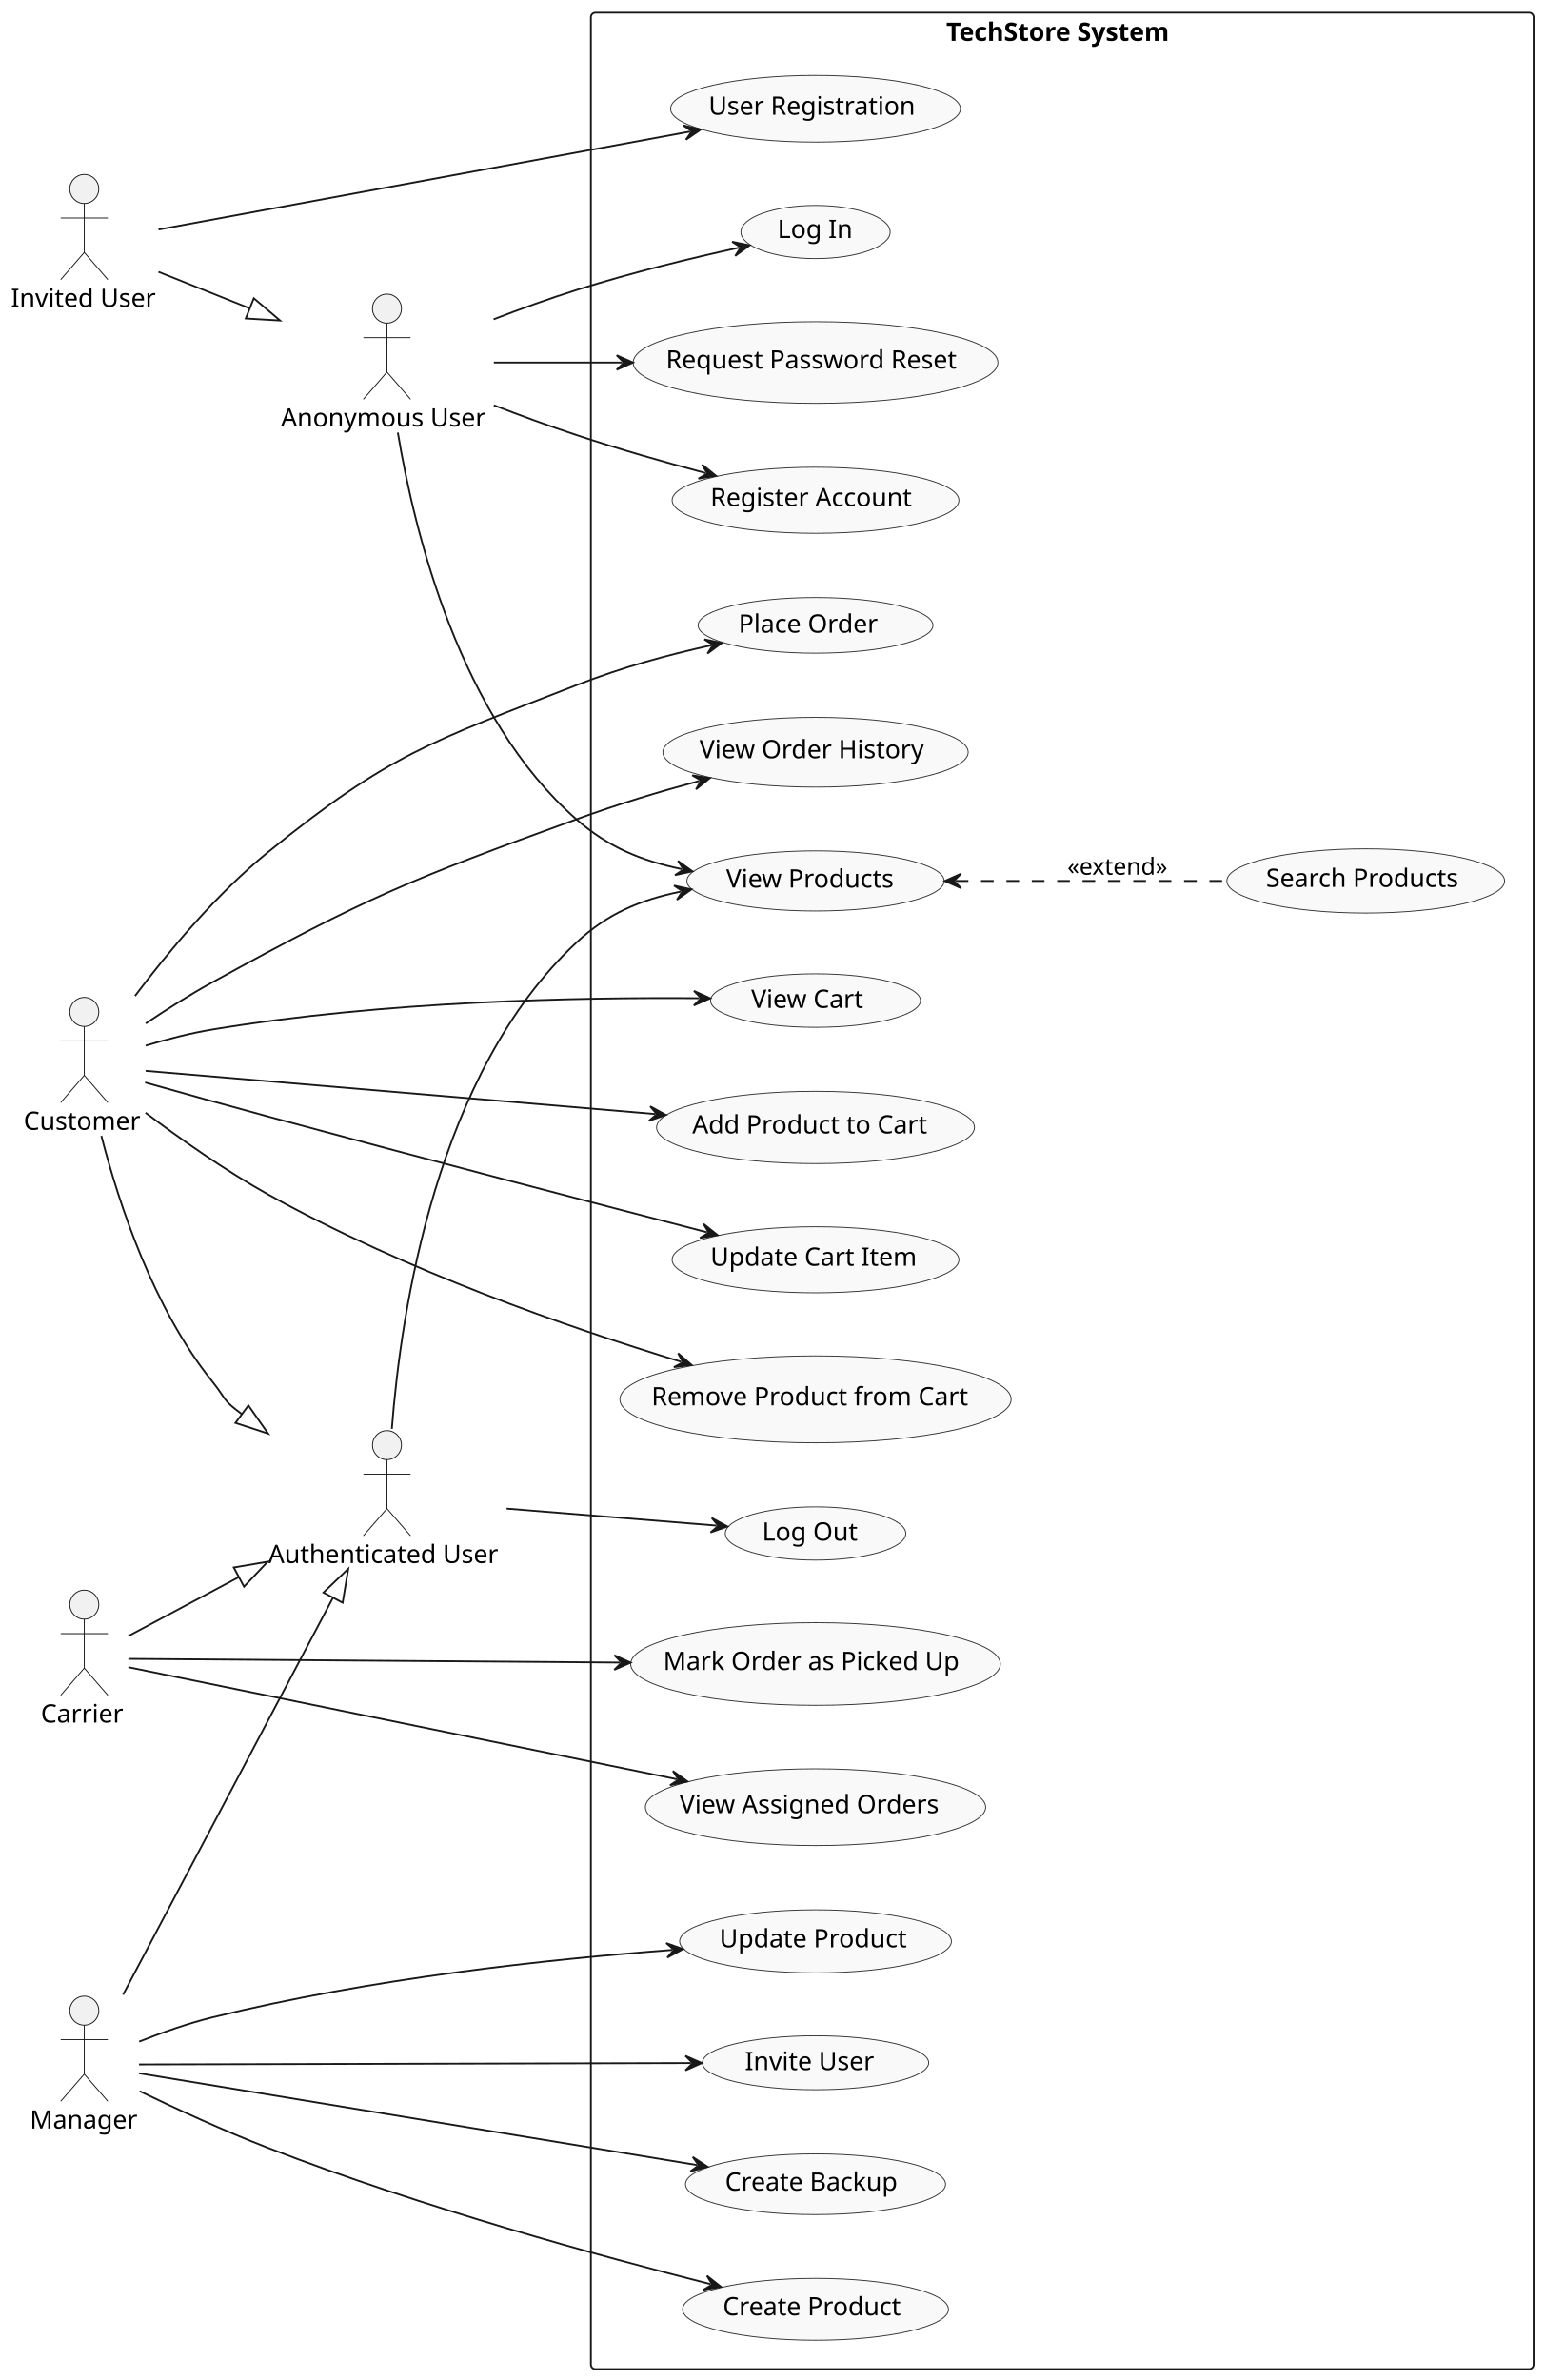
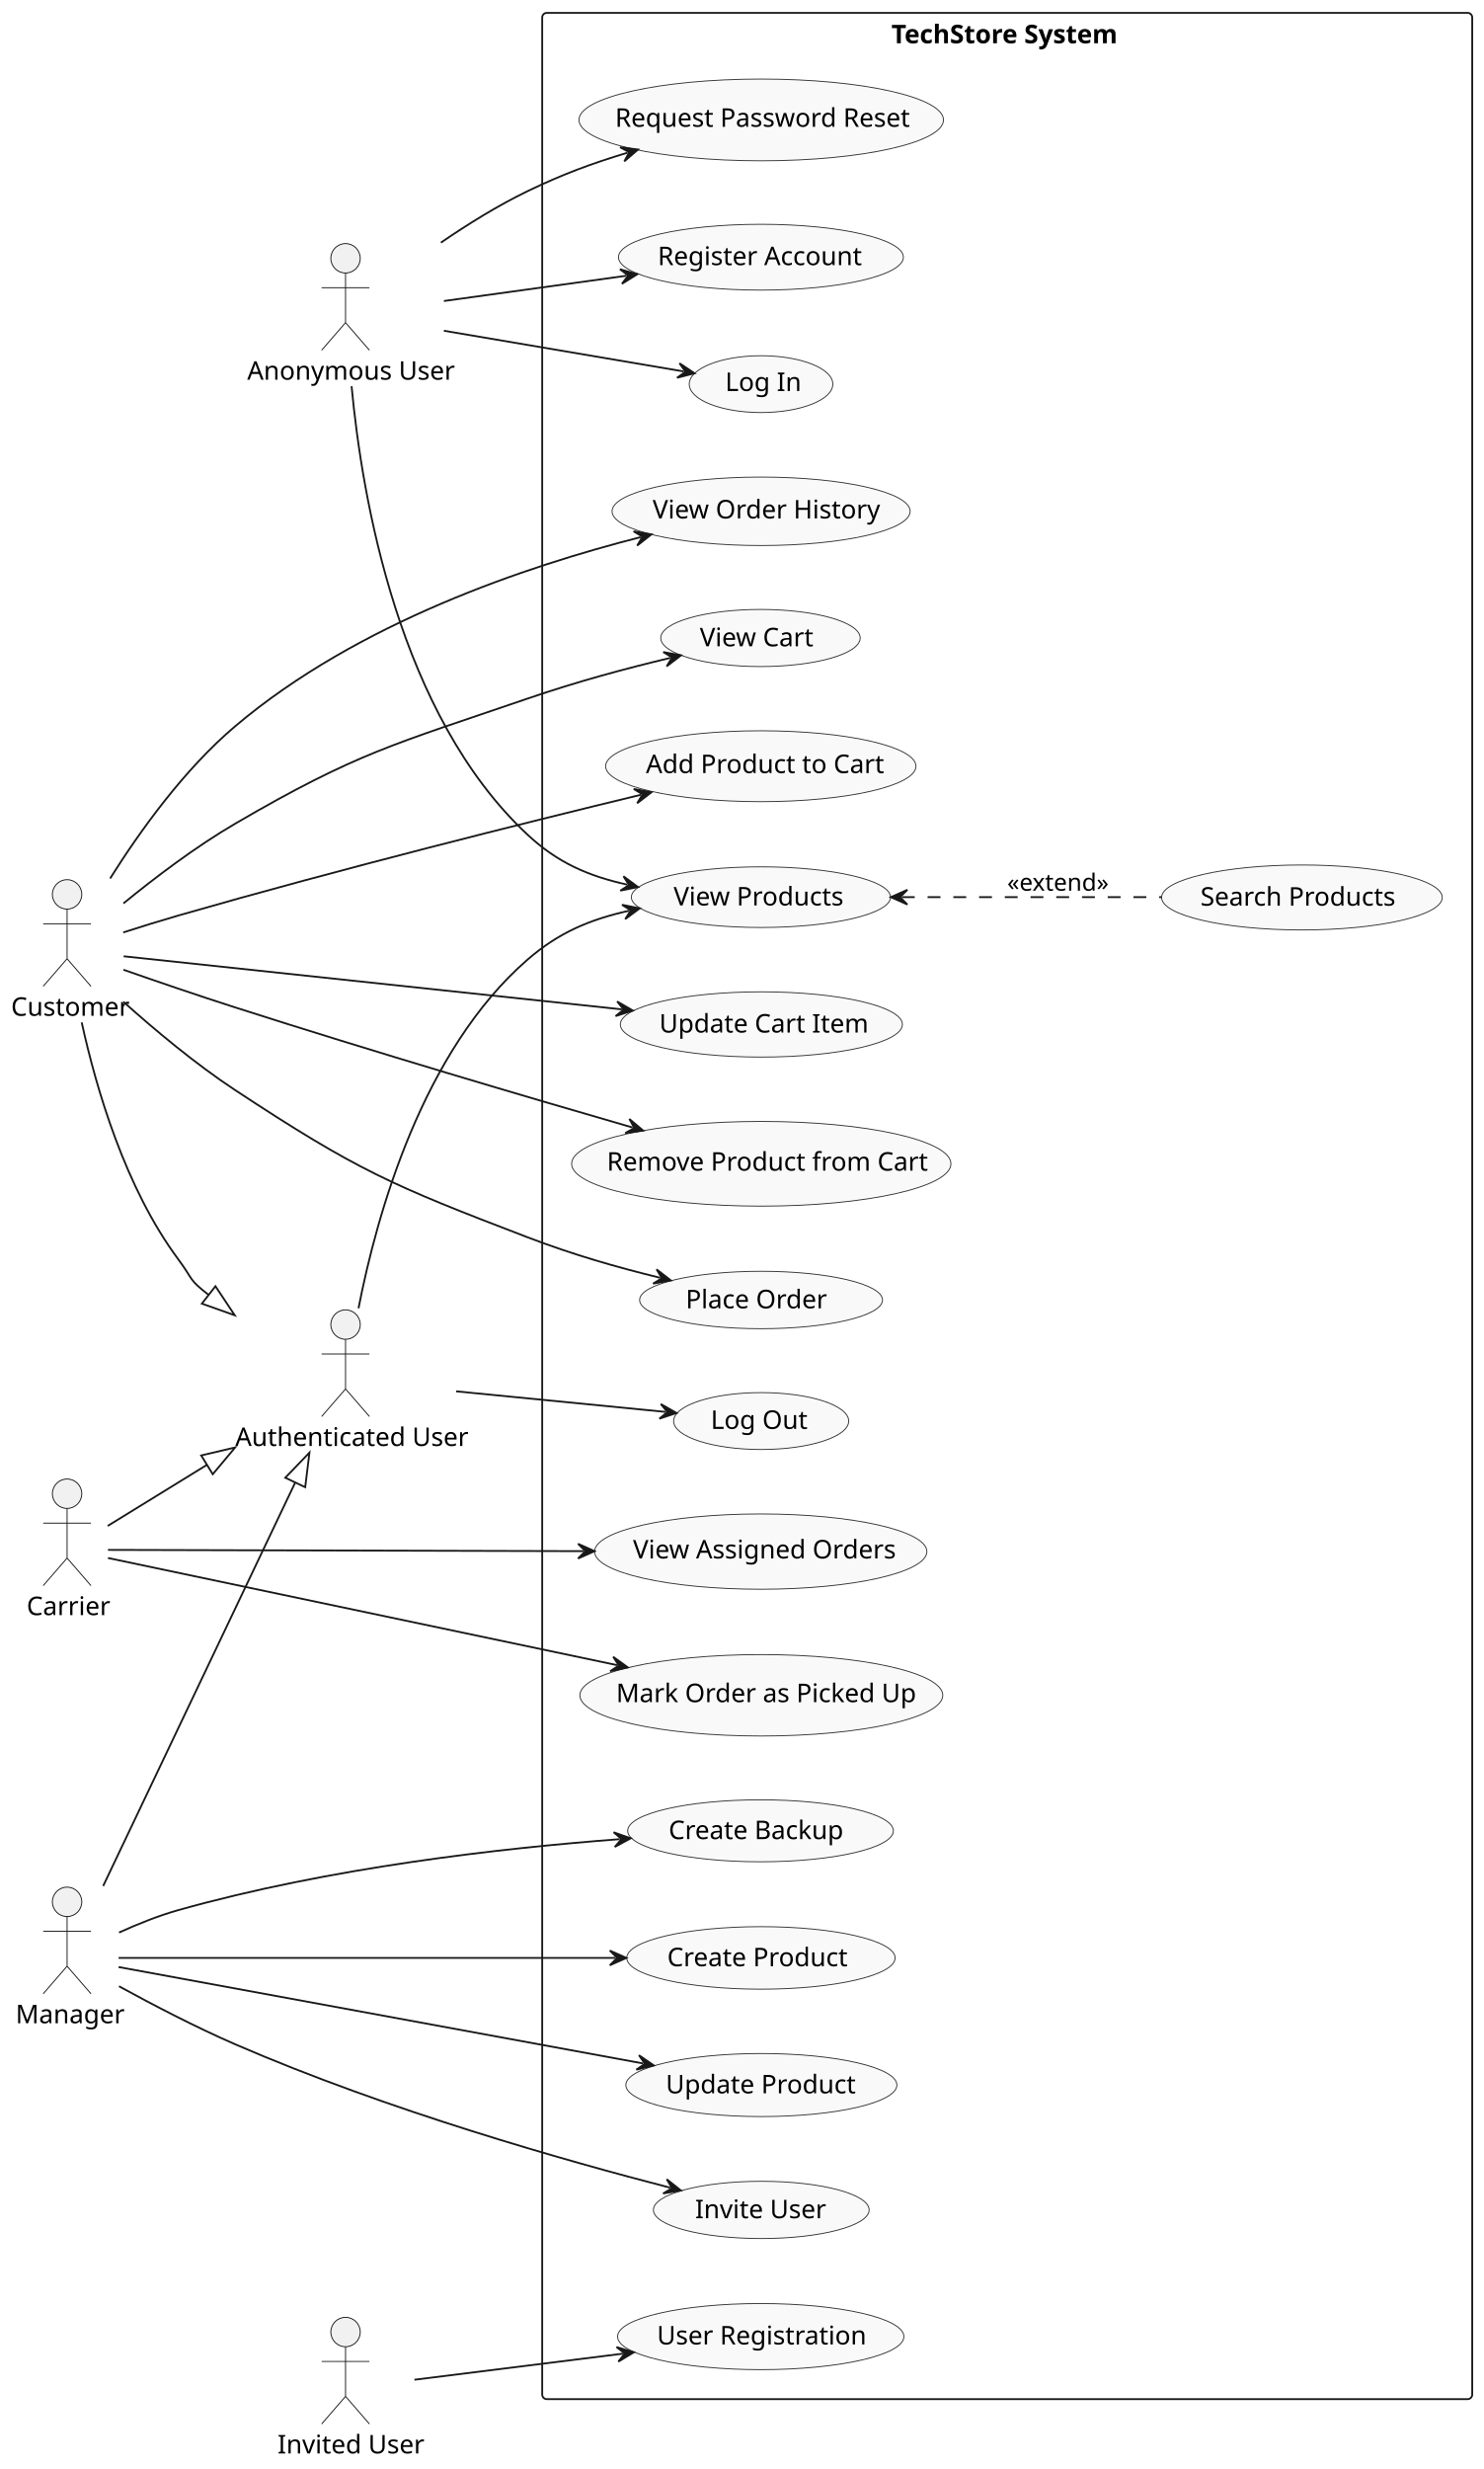
- <svg xmlns="http://www.w3.org/2000/svg" contentStyleType="text/css" height="1313px" preserveAspectRatio="none" style="width:852px;height:1313px;background:#FFFFFF;" version="1.1" viewBox="0 0 852 1313" width="852px" zoomAndPan="magnify">
+ <svg xmlns="http://www.w3.org/2000/svg" contentStyleType="text/css" height="1343px" preserveAspectRatio="none" style="width:807px;height:1343px;background:#FFFFFF;" version="1.1" viewBox="0 0 807 1343" width="807px" zoomAndPan="magnify">
  <defs />
  <g>
    <g id="cluster_TechStore System">
-       <rect fill="none" height="1300" rx="2.5" ry="2.5" style="stroke:#181818;stroke-width:1.0;" width="520.11" x="326" y="7" />
-       <text fill="#000000" font-family="sans-serif" font-size="14" font-weight="bold" lengthAdjust="spacing" textLength="128" x="522.055" y="22.535">TechStore System</text>
+       <rect fill="none" height="1298" rx="2.5" ry="2.5" style="stroke:#181818;stroke-width:1.0;" width="506" x="295" y="7" />
+       <text fill="#000000" font-family="sans-serif" font-size="14" font-weight="bold" lengthAdjust="spacing" textLength="126" x="485" y="23.533">TechStore System</text>
    </g>
    <g id="elem_UC_Register">
-       <ellipse cx="449.936" cy="275.995" fill="#F9F9F9" rx="79.126" ry="18.225" style="stroke:#333333;stroke-width:0.5;" />
-       <text fill="#000000" font-family="sans-serif" font-size="14" lengthAdjust="spacing" textLength="116" x="391.936" y="279.286">Register Account</text>
+       <ellipse cx="414.007" cy="139.901" fill="#F9F9F9" rx="77.507" ry="17.901" style="stroke:#333333;stroke-width:0.5;" />
+       <text fill="#000000" font-family="sans-serif" font-size="14" lengthAdjust="spacing" textLength="108" x="357.857" y="144.216">Register Account</text>
    </g>
    <g id="elem_UC_Login">
-       <ellipse cx="449.944" cy="127.999" fill="#F9F9F9" rx="41.184" ry="14.659" style="stroke:#333333;stroke-width:0.5;" />
-       <text fill="#000000" font-family="sans-serif" font-size="14" lengthAdjust="spacing" textLength="42" x="428.944" y="131.29">Log In</text>
+       <ellipse cx="414.062" cy="208.952" fill="#F9F9F9" rx="39.062" ry="15.452" style="stroke:#333333;stroke-width:0.5;" />
+       <text fill="#000000" font-family="sans-serif" font-size="14" lengthAdjust="spacing" textLength="39" x="394.562" y="212.68">Log In</text>
    </g>
    <g id="elem_UC_Logout">
-       <ellipse cx="449.937" cy="846.001" fill="#F9F9F9" rx="49.797" ry="14.691" style="stroke:#333333;stroke-width:0.5;" />
-       <text fill="#000000" font-family="sans-serif" font-size="14" lengthAdjust="spacing" textLength="54" x="420.494" y="849.902">Log Out</text>
+       <ellipse cx="414.132" cy="772.975" fill="#F9F9F9" rx="47.632" ry="15.475" style="stroke:#333333;stroke-width:0.5;" />
+       <text fill="#000000" font-family="sans-serif" font-size="14" lengthAdjust="spacing" textLength="51" x="386.696" y="777.245">Log Out</text>
    </g>
    <g id="elem_UC_Reset">
-       <ellipse cx="449.939" cy="199.996" fill="#F9F9F9" rx="100.629" ry="22.526" style="stroke:#333333;stroke-width:0.5;" />
-       <text fill="#000000" font-family="sans-serif" font-size="14" lengthAdjust="spacing" textLength="165" x="367.439" y="203.287">Request Password Reset</text>
+       <ellipse cx="414.168" cy="65.234" fill="#F9F9F9" rx="99.168" ry="22.234" style="stroke:#333333;stroke-width:0.5;" />
+       <text fill="#000000" font-family="sans-serif" font-size="14" lengthAdjust="spacing" textLength="159" x="334.668" y="68.962">Request Password Reset</text>
    </g>
    <g id="elem_UC_ViewProducts">
-       <ellipse cx="449.938" cy="486.003" fill="#F9F9F9" rx="70.968" ry="16.593" style="stroke:#333333;stroke-width:0.5;" />
-       <text fill="#000000" font-family="sans-serif" font-size="14" lengthAdjust="spacing" textLength="96" x="400.656" y="489.63">View Products</text>
+       <ellipse cx="414.004" cy="488.001" fill="#F9F9F9" rx="70.504" ry="16.501" style="stroke:#333333;stroke-width:0.5;" />
+       <text fill="#000000" font-family="sans-serif" font-size="14" lengthAdjust="spacing" textLength="89" x="366.504" y="492.517">View Products</text>
    </g>
    <g id="elem_UC_SearchProducts">
-       <ellipse cx="753.492" cy="486.004" fill="#F9F9F9" rx="76.622" ry="17.724" style="stroke:#333333;stroke-width:0.5;" />
-       <text fill="#000000" font-family="sans-serif" font-size="14" lengthAdjust="spacing" textLength="110" x="698.492" y="489.295">Search Products</text>
+       <ellipse cx="708.355" cy="488.171" fill="#F9F9F9" rx="76.355" ry="17.671" style="stroke:#333333;stroke-width:0.5;" />
+       <text fill="#000000" font-family="sans-serif" font-size="14" lengthAdjust="spacing" textLength="105" x="653.123" y="492.625">Search Products</text>
    </g>
    <g id="elem_UC_CreateProduct">
-       <ellipse cx="449.943" cy="1273.999" fill="#F9F9F9" rx="73.343" ry="17.069" style="stroke:#333333;stroke-width:0.5;" />
-       <text fill="#000000" font-family="sans-serif" font-size="14" lengthAdjust="spacing" textLength="102" x="398.826" y="1277.322">Create Product</text>
+       <ellipse cx="414.011" cy="1065.002" fill="#F9F9F9" rx="73.011" ry="17.002" style="stroke:#333333;stroke-width:0.5;" />
+       <text fill="#000000" font-family="sans-serif" font-size="14" lengthAdjust="spacing" textLength="96" x="363.011" y="1069.519">Create Product</text>
    </g>
    <g id="elem_UC_UpdateProduct">
-       <ellipse cx="449.943" cy="1071.005" fill="#F9F9F9" rx="74.973" ry="17.395" style="stroke:#333333;stroke-width:0.5;" />
-       <text fill="#000000" font-family="sans-serif" font-size="14" lengthAdjust="spacing" textLength="106" x="396.943" y="1074.296">Update Product</text>
+       <ellipse cx="414.243" cy="1134.149" fill="#F9F9F9" rx="73.743" ry="17.148" style="stroke:#333333;stroke-width:0.5;" />
+       <text fill="#000000" font-family="sans-serif" font-size="14" lengthAdjust="spacing" textLength="98" x="362.243" y="1138.665">Update Product</text>
    </g>
    <g id="elem_UC_ViewCart">
-       <ellipse cx="449.942" cy="551.998" fill="#F9F9F9" rx="57.911" ry="14.758" style="stroke:#333333;stroke-width:0.5;" />
-       <text fill="#000000" font-family="sans-serif" font-size="14" lengthAdjust="spacing" textLength="65" x="414.442" y="556.016">View Cart</text>
+       <ellipse cx="413.758" cy="347.036" fill="#F9F9F9" rx="54.258" ry="15.536" style="stroke:#333333;stroke-width:0.5;" />
+       <text fill="#000000" font-family="sans-serif" font-size="14" lengthAdjust="spacing" textLength="60" x="380.758" y="351.553">View Cart</text>
    </g>
    <g id="elem_UC_AddCart">
-       <ellipse cx="449.936" cy="622.001" fill="#F9F9F9" rx="87.706" ry="19.941" style="stroke:#333333;stroke-width:0.5;" />
-       <text fill="#000000" font-family="sans-serif" font-size="14" lengthAdjust="spacing" textLength="136" x="381.936" y="625.292">Add Product to Cart</text>
+       <ellipse cx="413.927" cy="416.785" fill="#F9F9F9" rx="84.427" ry="19.285" style="stroke:#333333;stroke-width:0.5;" />
+       <text fill="#000000" font-family="sans-serif" font-size="14" lengthAdjust="spacing" textLength="125" x="351.427" y="420.514">Add Product to Cart</text>
    </g>
    <g id="elem_UC_UpdateCart">
-       <ellipse cx="449.936" cy="694.995" fill="#F9F9F9" rx="79.126" ry="18.225" style="stroke:#333333;stroke-width:0.5;" />
-       <text fill="#000000" font-family="sans-serif" font-size="14" lengthAdjust="spacing" textLength="116" x="391.936" y="698.286">Update Cart Item</text>
+       <ellipse cx="414.236" cy="557.247" fill="#F9F9F9" rx="76.736" ry="17.747" style="stroke:#333333;stroke-width:0.5;" />
+       <text fill="#000000" font-family="sans-serif" font-size="14" lengthAdjust="spacing" textLength="106" x="358.701" y="561.655">Update Cart Item</text>
    </g>
    <g id="elem_UC_RemoveCart">
-       <ellipse cx="449.935" cy="771.997" fill="#F9F9F9" rx="107.935" ry="23.987" style="stroke:#333333;stroke-width:0.5;" />
-       <text fill="#000000" font-family="sans-serif" font-size="14" lengthAdjust="spacing" textLength="181" x="359.435" y="775.288">Remove Product from Cart</text>
+       <ellipse cx="414.19" cy="633.038" fill="#F9F9F9" rx="103.19" ry="23.038" style="stroke:#333333;stroke-width:0.5;" />
+       <text fill="#000000" font-family="sans-serif" font-size="14" lengthAdjust="spacing" textLength="168" x="330.19" y="636.766">Remove Product from Cart</text>
    </g>
    <g id="elem_UC_PlaceOrder">
-       <ellipse cx="449.941" cy="344.998" fill="#F9F9F9" rx="64.791" ry="15.358" style="stroke:#333333;stroke-width:0.5;" />
-       <text fill="#000000" font-family="sans-serif" font-size="14" lengthAdjust="spacing" textLength="79" x="407.441" y="349.016">Place Order</text>
+       <ellipse cx="414.08" cy="707.123" fill="#F9F9F9" rx="66.08" ry="15.623" style="stroke:#333333;stroke-width:0.5;" />
+       <text fill="#000000" font-family="sans-serif" font-size="14" lengthAdjust="spacing" textLength="76" x="373.08" y="711.639">Place Order</text>
    </g>
    <g id="elem_UC_ViewOrders">
-       <ellipse cx="449.935" cy="414.997" fill="#F9F9F9" rx="84.235" ry="19.247" style="stroke:#333333;stroke-width:0.5;" />
-       <text fill="#000000" font-family="sans-serif" font-size="14" lengthAdjust="spacing" textLength="128" x="385.935" y="418.288">View Order History</text>
+       <ellipse cx="414.097" cy="278.119" fill="#F9F9F9" rx="81.097" ry="18.619" style="stroke:#333333;stroke-width:0.5;" />
+       <text fill="#000000" font-family="sans-serif" font-size="14" lengthAdjust="spacing" textLength="117" x="355.084" y="281.998">View Order History</text>
    </g>
    <g id="elem_UC_CarrierOrders">
-       <ellipse cx="449.935" cy="996.997" fill="#F9F9F9" rx="93.885" ry="21.177" style="stroke:#333333;stroke-width:0.5;" />
-       <text fill="#000000" font-family="sans-serif" font-size="14" lengthAdjust="spacing" textLength="150" x="374.935" y="1000.288">View Assigned Orders</text>
+       <ellipse cx="413.897" cy="843.98" fill="#F9F9F9" rx="90.397" ry="20.48" style="stroke:#333333;stroke-width:0.5;" />
+       <text fill="#000000" font-family="sans-serif" font-size="14" lengthAdjust="spacing" textLength="139" x="344.397" y="847.708">View Assigned Orders</text>
    </g>
    <g id="elem_UC_Pickup">
-       <ellipse cx="449.941" cy="917.998" fill="#F9F9F9" rx="101.991" ry="22.798" style="stroke:#333333;stroke-width:0.5;" />
-       <text fill="#000000" font-family="sans-serif" font-size="14" lengthAdjust="spacing" textLength="168" x="365.941" y="921.289">Mark Order as Picked Up</text>
+       <ellipse cx="414.224" cy="922.145" fill="#F9F9F9" rx="98.724" ry="22.145" style="stroke:#333333;stroke-width:0.5;" />
+       <text fill="#000000" font-family="sans-serif" font-size="14" lengthAdjust="spacing" textLength="158" x="335.224" y="925.873">Mark Order as Picked Up</text>
    </g>
    <g id="elem_UC_Invite">
-       <ellipse cx="449.938" cy="1137.997" fill="#F9F9F9" rx="62.438" ry="14.887" style="stroke:#333333;stroke-width:0.5;" />
-       <text fill="#000000" font-family="sans-serif" font-size="14" lengthAdjust="spacing" textLength="72" x="410.938" y="1142.015">Invite User</text>
+       <ellipse cx="414.191" cy="1202.073" fill="#F9F9F9" rx="58.691" ry="15.573" style="stroke:#333333;stroke-width:0.5;" />
+       <text fill="#000000" font-family="sans-serif" font-size="14" lengthAdjust="spacing" textLength="66" x="378.191" y="1206.589">Invite User</text>
    </g>
    <g id="elem_UC_UserRegistration">
-       <ellipse cx="449.938" cy="60.004" fill="#F9F9F9" rx="79.969" ry="18.394" style="stroke:#333333;stroke-width:0.5;" />
-       <text fill="#000000" font-family="sans-serif" font-size="14" lengthAdjust="spacing" textLength="118" x="390.938" y="63.295">User Registration</text>
+       <ellipse cx="413.896" cy="1270.979" fill="#F9F9F9" rx="77.896" ry="17.979" style="stroke:#333333;stroke-width:0.5;" />
+       <text fill="#000000" font-family="sans-serif" font-size="14" lengthAdjust="spacing" textLength="109" x="357.435" y="1275.247">User Registration</text>
    </g>
    <g id="elem_UC_Backup">
-       <ellipse cx="449.938" cy="1205" fill="#F9F9F9" rx="71.748" ry="16.75" style="stroke:#333333;stroke-width:0.5;" />
-       <text fill="#000000" font-family="sans-serif" font-size="14" lengthAdjust="spacing" textLength="98" x="400.053" y="1208.527">Create Backup</text>
+       <ellipse cx="413.786" cy="995.857" fill="#F9F9F9" rx="72.286" ry="16.857" style="stroke:#333333;stroke-width:0.5;" />
+       <text fill="#000000" font-family="sans-serif" font-size="14" lengthAdjust="spacing" textLength="94" x="363.786" y="1000.374">Create Backup</text>
    </g>
    <g id="elem_Anonymous_User">
-       <ellipse cx="213.5" cy="170.26" fill="#F1F1F1" rx="8" ry="8" style="stroke:#181818;stroke-width:0.5;" />
-       <path d="M213.5,178.26 L213.5,205.26 M200.5,186.26 L226.5,186.26 M213.5,205.26 L200.5,220.26 M213.5,205.26 L226.5,220.26 " fill="none" style="stroke:#181818;stroke-width:0.5;" />
-       <text fill="#000000" font-family="sans-serif" font-size="14" lengthAdjust="spacing" textLength="117" x="155" y="235.295">Anonymous User</text>
+       <ellipse cx="188" cy="140.5" fill="#F1F1F1" rx="8" ry="8" style="stroke:#181818;stroke-width:0.5;" />
+       <path d="M188,148.5 L188,175.5 M175,156.5 L201,156.5 M188,175.5 L175,190.5 M188,175.5 L201,190.5 " fill="none" style="stroke:#181818;stroke-width:0.5;" />
+       <text fill="#000000" font-family="sans-serif" font-size="14" lengthAdjust="spacing" textLength="107" x="134.5" y="206.533">Anonymous User</text>
    </g>
    <g id="elem_User">
-       <ellipse cx="213.5" cy="797.26" fill="#F1F1F1" rx="8" ry="8" style="stroke:#181818;stroke-width:0.5;" />
-       <path d="M213.5,805.26 L213.5,832.26 M200.5,813.26 L226.5,813.26 M213.5,832.26 L200.5,847.26 M213.5,832.26 L226.5,847.26 " fill="none" style="stroke:#181818;stroke-width:0.5;" />
-       <text fill="#000000" font-family="sans-serif" font-size="14" lengthAdjust="spacing" textLength="131" x="148" y="862.295">Authenticated User</text>
+       <ellipse cx="188" cy="720.5" fill="#F1F1F1" rx="8" ry="8" style="stroke:#181818;stroke-width:0.5;" />
+       <path d="M188,728.5 L188,755.5 M175,736.5 L201,736.5 M188,755.5 L175,770.5 M188,755.5 L201,770.5 " fill="none" style="stroke:#181818;stroke-width:0.5;" />
+       <text fill="#000000" font-family="sans-serif" font-size="14" lengthAdjust="spacing" textLength="120" x="128" y="786.533">Authenticated User</text>
    </g>
    <g id="elem_Customer">
-       <ellipse cx="46.5" cy="558.26" fill="#F1F1F1" rx="8" ry="8" style="stroke:#181818;stroke-width:0.5;" />
-       <path d="M46.5,566.26 L46.5,593.26 M33.5,574.26 L59.5,574.26 M46.5,593.26 L33.5,608.26 M46.5,593.26 L59.5,608.26 " fill="none" style="stroke:#181818;stroke-width:0.5;" />
-       <text fill="#000000" font-family="sans-serif" font-size="14" lengthAdjust="spacing" textLength="67" x="13" y="623.295">Customer</text>
+       <ellipse cx="36.5" cy="486.5" fill="#F1F1F1" rx="8" ry="8" style="stroke:#181818;stroke-width:0.5;" />
+       <path d="M36.5,494.5 L36.5,521.5 M23.5,502.5 L49.5,502.5 M36.5,521.5 L23.5,536.5 M36.5,521.5 L49.5,536.5 " fill="none" style="stroke:#181818;stroke-width:0.5;" />
+       <text fill="#000000" font-family="sans-serif" font-size="14" lengthAdjust="spacing" textLength="61" x="6" y="552.533">Customer</text>
    </g>
    <g id="elem_Carrier">
-       <ellipse cx="46.5" cy="885.26" fill="#F1F1F1" rx="8" ry="8" style="stroke:#181818;stroke-width:0.5;" />
-       <path d="M46.5,893.26 L46.5,920.26 M33.5,901.26 L59.5,901.26 M46.5,920.26 L33.5,935.26 M46.5,920.26 L59.5,935.26 " fill="none" style="stroke:#181818;stroke-width:0.5;" />
-       <text fill="#000000" font-family="sans-serif" font-size="14" lengthAdjust="spacing" textLength="48" x="22.5" y="950.295">Carrier</text>
+       <ellipse cx="36.5" cy="812.5" fill="#F1F1F1" rx="8" ry="8" style="stroke:#181818;stroke-width:0.5;" />
+       <path d="M36.5,820.5 L36.5,847.5 M23.5,828.5 L49.5,828.5 M36.5,847.5 L23.5,862.5 M36.5,847.5 L49.5,862.5 " fill="none" style="stroke:#181818;stroke-width:0.5;" />
+       <text fill="#000000" font-family="sans-serif" font-size="14" lengthAdjust="spacing" textLength="44" x="14.5" y="878.533">Carrier</text>
    </g>
    <g id="elem_Manager">
-       <ellipse cx="46.5" cy="1109.26" fill="#F1F1F1" rx="8" ry="8" style="stroke:#181818;stroke-width:0.5;" />
-       <path d="M46.5,1117.26 L46.5,1144.26 M33.5,1125.26 L59.5,1125.26 M46.5,1144.26 L33.5,1159.26 M46.5,1144.26 L59.5,1159.26 " fill="none" style="stroke:#181818;stroke-width:0.5;" />
-       <text fill="#000000" font-family="sans-serif" font-size="14" lengthAdjust="spacing" textLength="60" x="16.5" y="1174.295">Manager</text>
+       <ellipse cx="36.5" cy="1034.5" fill="#F1F1F1" rx="8" ry="8" style="stroke:#181818;stroke-width:0.5;" />
+       <path d="M36.5,1042.5 L36.5,1069.5 M23.5,1050.5 L49.5,1050.5 M36.5,1069.5 L23.5,1084.5 M36.5,1069.5 L49.5,1084.5 " fill="none" style="stroke:#181818;stroke-width:0.5;" />
+       <text fill="#000000" font-family="sans-serif" font-size="14" lengthAdjust="spacing" textLength="56" x="8.5" y="1100.533">Manager</text>
    </g>
    <g id="elem_InvitedUser">
-       <ellipse cx="46.5" cy="104.26" fill="#F1F1F1" rx="8" ry="8" style="stroke:#181818;stroke-width:0.5;" />
-       <path d="M46.5,112.26 L46.5,139.26 M33.5,120.26 L59.5,120.26 M46.5,139.26 L33.5,154.26 M46.5,139.26 L59.5,154.26 " fill="none" style="stroke:#181818;stroke-width:0.5;" />
-       <text fill="#000000" font-family="sans-serif" font-size="14" lengthAdjust="spacing" textLength="81" x="6" y="169.295">Invited User</text>
+       <ellipse cx="188" cy="1268.5" fill="#F1F1F1" rx="8" ry="8" style="stroke:#181818;stroke-width:0.5;" />
+       <path d="M188,1276.5 L188,1303.5 M175,1284.5 L201,1284.5 M188,1303.5 L175,1318.5 M188,1303.5 L201,1318.5 " fill="none" style="stroke:#181818;stroke-width:0.5;" />
+       <text fill="#000000" font-family="sans-serif" font-size="14" lengthAdjust="spacing" textLength="74" x="151" y="1334.533">Invited User</text>
    </g>
    <g id="link_Customer_User">
-       <path d="M55.92,626.64 C65.65,664.32 84.62,721.67 117,762 C125.66,772.79 122.136,771.776 133.476,780.176 " fill="none" id="Customer-to-User" style="stroke:#181818;stroke-width:1.0;" />
-       <polygon fill="none" points="147.94,790.89,137.047,775.355,129.905,784.997,147.94,790.89" style="stroke:#181818;stroke-width:1.0;" />
+       <path d="M44.46,556.14 C52.41,592.35 68.2,646.26 97,685 C105.44,696.35 102.184,695.534 113.524,704.374 " fill="none" id="Customer-to-User" style="stroke:#181818;stroke-width:1.0;" />
+       <polygon fill="none" points="127.72,715.44,117.213,699.641,109.835,709.106,127.72,715.44" style="stroke:#181818;stroke-width:1.0;" />
    </g>
    <g id="link_Carrier_User">
-       <path d="M70.79,902.58 C90.78,891.92 104.688,884.501 131.798,870.041 " fill="none" id="Carrier-to-User" style="stroke:#181818;stroke-width:1.0;" />
-       <polygon fill="none" points="147.68,861.57,128.974,864.747,134.622,875.335,147.68,861.57" style="stroke:#181818;stroke-width:1.0;" />
+       <path d="M58.6,830.01 C76.63,818.92 88.132,811.846 112.612,796.776 " fill="none" id="Carrier-to-User" style="stroke:#181818;stroke-width:1.0;" />
+       <polygon fill="none" points="127.94,787.34,109.466,791.667,115.757,801.886,127.94,787.34" style="stroke:#181818;stroke-width:1.0;" />
    </g>
    <g id="link_Manager_User">
-       <path d="M67.9,1100.43 C99.63,1040.43 152.036,941.342 183.736,881.392 " fill="none" id="Manager-to-User" style="stroke:#181818;stroke-width:1.0;" />
-       <polygon fill="none" points="192.15,865.48,178.432,878.588,189.04,884.197,192.15,865.48" style="stroke:#181818;stroke-width:1.0;" />
-     </g>
-     <g id="link_InvitedUser_Anonymous_User">
-       <path d="M87.44,149.98 C107.57,158.03 115.627,161.256 137.807,170.126 " fill="none" id="InvitedUser-to-Anonymous_User" style="stroke:#181818;stroke-width:1.0;" />
-       <polygon fill="none" points="154.52,176.81,140.035,164.555,135.579,175.697,154.52,176.81" style="stroke:#181818;stroke-width:1.0;" />
+       <path d="M56.13,1025.87 C84.86,965.53 131.902,866.722 160.632,806.382 " fill="none" id="Manager-to-User" style="stroke:#181818;stroke-width:1.0;" />
+       <polygon fill="none" points="168.37,790.13,155.215,803.803,166.049,808.961,168.37,790.13" style="stroke:#181818;stroke-width:1.0;" />
    </g>
    <g id="link_Anonymous_User_UC_Register">
-       <path d="M272.43,223.56 C287.18,229.24 303.09,235.08 318,240 C343.08,248.27 365.47,254.654 389.26,260.954 " fill="none" id="Anonymous_User-to-UC_Register" style="stroke:#181818;stroke-width:1.0;" />
-       <polygon fill="#181818" points="395.06,262.49,387.384,256.319,390.227,261.21,385.336,264.053,395.06,262.49" style="stroke:#181818;stroke-width:1.0;" />
+       <path d="M241.52,163.73 C272.94,159.38 307.217,154.643 340.807,149.993 " fill="none" id="Anonymous_User-to-UC_Register" style="stroke:#181818;stroke-width:1.0;" />
+       <polygon fill="#181818" points="346.75,149.17,337.286,146.442,341.797,149.856,338.384,154.366,346.75,149.17" style="stroke:#181818;stroke-width:1.0;" />
    </g>
    <g id="link_Anonymous_User_UC_Login">
-       <path d="M272.33,176.14 C287.09,170.47 303.02,164.7 318,160 C349.93,149.98 381.18,142.457 407.72,136.627 " fill="none" id="Anonymous_User-to-UC_Login" style="stroke:#181818;stroke-width:1.0;" />
-       <polygon fill="#181818" points="413.58,135.34,403.931,133.364,408.696,136.413,405.648,141.178,413.58,135.34" style="stroke:#181818;stroke-width:1.0;" />
+       <path d="M241.52,179.91 C283.54,187.04 335.395,195.836 371.985,202.046 " fill="none" id="Anonymous_User-to-UC_Login" style="stroke:#181818;stroke-width:1.0;" />
+       <polygon fill="#181818" points="377.9,203.05,369.696,197.601,372.971,202.213,368.358,205.488,377.9,203.05" style="stroke:#181818;stroke-width:1.0;" />
    </g>
    <g id="link_Anonymous_User_UC_Reset">
-       <path d="M272.45,200 C295.64,200 317.02,200 343.21,200 " fill="none" id="Anonymous_User-to-UC_Reset" style="stroke:#181818;stroke-width:1.0;" />
-       <polygon fill="#181818" points="349.21,200,340.21,196,344.21,200,340.21,204,349.21,200" style="stroke:#181818;stroke-width:1.0;" />
+       <path d="M239.88,131.98 C254.55,121.92 270.95,111.75 287,104 C305.87,94.89 321.596,89.044 341.406,83.064 " fill="none" id="Anonymous_User-to-UC_Reset" style="stroke:#181818;stroke-width:1.0;" />
+       <polygon fill="#181818" points="347.15,81.33,337.378,80.102,342.363,82.775,339.69,87.76,347.15,81.33" style="stroke:#181818;stroke-width:1.0;" />
    </g>
    <g id="link_User_UC_Logout">
-       <path d="M279.49,832.27 C318.11,835.4 360.26,838.816 395.34,841.656 " fill="none" id="User-to-UC_Logout" style="stroke:#181818;stroke-width:1.0;" />
-       <polygon fill="#181818" points="401.32,842.14,392.672,837.427,396.336,841.736,392.027,845.401,401.32,842.14" style="stroke:#181818;stroke-width:1.0;" />
+       <path d="M248.15,756.81 C285.74,760.5 327.659,764.613 362.129,768.003 " fill="none" id="User-to-UC_Logout" style="stroke:#181818;stroke-width:1.0;" />
+       <polygon fill="#181818" points="368.1,768.59,359.535,763.728,363.124,768.101,358.752,771.69,368.1,768.59" style="stroke:#181818;stroke-width:1.0;" />
    </g>
    <g id="link_UC_ViewProducts_UC_SearchProducts">
-       <path d="M527.26,486 C573.81,486 628.84,486 676.51,486 " fill="none" id="UC_ViewProducts-backto-UC_SearchProducts" style="stroke:#181818;stroke-width:1.0;stroke-dasharray:7.0,7.0;" />
-       <polygon fill="#181818" points="521.26,486,530.26,490,526.26,486,530.26,482,521.26,486" style="stroke:#181818;stroke-width:1.0;" />
-       <text fill="#000000" font-family="sans-serif" font-size="13" lengthAdjust="spacing" textLength="57" x="588.87" y="482.568">«extend»</text>
+       <path d="M490.69,488 C535.05,488 586.49,488 631.94,488 " fill="none" id="UC_ViewProducts-backto-UC_SearchProducts" style="stroke:#181818;stroke-width:1.0;stroke-dasharray:7.0,7.0;" />
+       <polygon fill="#181818" points="484.69,488,493.69,492,489.69,488,493.69,484,484.69,488" style="stroke:#181818;stroke-width:1.0;" />
+       <text fill="#000000" font-family="sans-serif" font-size="13" lengthAdjust="spacing" textLength="53" x="548" y="484.495">«extend»</text>
    </g>
    <g id="link_Anonymous_User_UC_ViewProducts">
-       <path d="M219.49,238.64 C228.75,294.18 253.86,396.02 318,452 C335.69,467.44 353.667,474.783 376.167,479.483 " fill="none" id="Anonymous_User-to-UC_ViewProducts" style="stroke:#181818;stroke-width:1.0;" />
-       <polygon fill="#181818" points="382.04,480.71,374.048,474.954,377.146,479.688,372.412,482.785,382.04,480.71" style="stroke:#181818;stroke-width:1.0;" />
+       <path d="M191.29,210.08 C197.02,271.1 217.03,388.75 287,454 C303.32,469.22 319.883,476.46 341.283,481.21 " fill="none" id="Anonymous_User-to-UC_ViewProducts" style="stroke:#181818;stroke-width:1.0;" />
+       <polygon fill="#181818" points="347.14,482.51,339.221,476.655,342.259,481.427,337.487,484.465,347.14,482.51" style="stroke:#181818;stroke-width:1.0;" />
    </g>
    <g id="link_User_UC_ViewProducts">
-       <path d="M216.19,788.26 C221.18,723.15 240.82,591.87 318,520 C335.19,503.99 353.053,496.51 375.593,491.87 " fill="none" id="User-to-UC_ViewProducts" style="stroke:#181818;stroke-width:1.0;" />
-       <polygon fill="#181818" points="381.47,490.66,371.848,488.557,376.573,491.668,373.461,496.392,381.47,490.66" style="stroke:#181818;stroke-width:1.0;" />
+       <path d="M195.06,711.63 C205.04,660.41 229.86,571.62 287,522 C303.94,507.29 320.764,500.188 342.214,495.398 " fill="none" id="User-to-UC_ViewProducts" style="stroke:#181818;stroke-width:1.0;" />
+       <polygon fill="#181818" points="348.07,494.09,338.415,492.148,343.19,495.18,340.158,499.955,348.07,494.09" style="stroke:#181818;stroke-width:1.0;" />
    </g>
    <g id="link_Manager_UC_CreateProduct">
-       <path d="M77,1153.65 C96.81,1163.21 123.65,1175.6 148,1185 C233.77,1218.11 331.413,1244.767 391.964,1260.097 " fill="none" id="Manager-to-UC_CreateProduct" style="stroke:#181818;stroke-width:1.0;" />
-       <polygon fill="#181818" points="397.78,1261.57,390.037,1255.483,392.933,1260.343,388.074,1263.239,397.78,1261.57" style="stroke:#181818;stroke-width:1.0;" />
+       <path d="M64.51,1065 C121.68,1065 250.6,1065 334.79,1065 " fill="none" id="Manager-to-UC_CreateProduct" style="stroke:#181818;stroke-width:1.0;" />
+       <polygon fill="#181818" points="340.79,1065,331.79,1061,335.79,1065,331.79,1069,340.79,1065" style="stroke:#181818;stroke-width:1.0;" />
    </g>
    <g id="link_Manager_UC_UpdateProduct">
-       <path d="M76.78,1126.32 C89.01,1121.48 103.49,1116.33 117,1113 C204.98,1091.29 303.007,1080.895 370.847,1075.735 " fill="none" id="Manager-to-UC_UpdateProduct" style="stroke:#181818;stroke-width:1.0;" />
-       <polygon fill="#181818" points="376.83,1075.28,367.553,1071.974,371.844,1075.659,368.159,1079.951,376.83,1075.28" style="stroke:#181818;stroke-width:1.0;" />
+       <path d="M64.51,1069.96 C125.21,1081.12 267.659,1107.295 349.879,1122.406 " fill="none" id="Manager-to-UC_UpdateProduct" style="stroke:#181818;stroke-width:1.0;" />
+       <polygon fill="#181818" points="355.78,1123.49,347.651,1117.929,350.862,1122.586,346.205,1125.797,355.78,1123.49" style="stroke:#181818;stroke-width:1.0;" />
    </g>
    <g id="link_Customer_UC_ViewCart">
-       <path d="M80.37,576.85 C91.83,573.41 104.86,570.01 117,568 C212.48,552.18 319.36,550.172 385.83,550.702 " fill="none" id="Customer-to-UC_ViewCart" style="stroke:#181818;stroke-width:1.0;" />
-       <polygon fill="#181818" points="391.83,550.75,382.862,546.678,386.83,550.71,382.798,554.678,391.83,550.75" style="stroke:#181818;stroke-width:1.0;" />
+       <path d="M67.17,491.39 C84.23,477.45 106.49,460.54 128,448 C194.4,409.29 214.29,404.92 287,380 C314.38,370.62 340.045,363.768 364.705,357.858 " fill="none" id="Customer-to-UC_ViewCart" style="stroke:#181818;stroke-width:1.0;" />
+       <polygon fill="#181818" points="370.54,356.46,360.856,354.668,365.678,357.625,362.72,362.447,370.54,356.46" style="stroke:#181818;stroke-width:1.0;" />
    </g>
    <g id="link_Customer_UC_AddCart">
-       <path d="M80.35,590.78 C142.52,596.05 273.061,607.104 361.371,614.584 " fill="none" id="Customer-to-UC_AddCart" style="stroke:#181818;stroke-width:1.0;" />
-       <polygon fill="#181818" points="367.35,615.09,358.72,610.345,362.368,614.668,358.045,618.316,367.35,615.09" style="stroke:#181818;stroke-width:1.0;" />
+       <path d="M67.06,507.19 C76.58,504.13 87.2,500.82 97,498 C186.26,472.33 285.008,447.72 348.648,432.33 " fill="none" id="Customer-to-UC_AddCart" style="stroke:#181818;stroke-width:1.0;" />
+       <polygon fill="#181818" points="354.48,430.92,344.792,429.148,349.62,432.095,346.672,436.923,354.48,430.92" style="stroke:#181818;stroke-width:1.0;" />
    </g>
    <g id="link_Customer_UC_UpdateCart">
-       <path d="M80.05,597.2 C99.71,602.73 125.27,609.85 148,616 C234.69,639.45 329.891,664.257 390.061,679.827 " fill="none" id="Customer-to-UC_UpdateCart" style="stroke:#181818;stroke-width:1.0;" />
-       <polygon fill="#181818" points="395.87,681.33,388.159,675.203,391.029,680.077,386.155,682.948,395.87,681.33" style="stroke:#181818;stroke-width:1.0;" />
+       <path d="M67.28,520.17 C126.78,526.51 255.744,540.244 338.344,549.044 " fill="none" id="Customer-to-UC_UpdateCart" style="stroke:#181818;stroke-width:1.0;" />
+       <polygon fill="#181818" points="344.31,549.68,335.784,544.749,339.338,549.15,334.937,552.704,344.31,549.68" style="stroke:#181818;stroke-width:1.0;" />
    </g>
    <g id="link_Customer_UC_RemoveCart">
-       <path d="M80.28,613.87 C99.37,628.23 124.29,645.81 148,659 C223.95,701.27 313.14,732.181 375.83,751.281 " fill="none" id="Customer-to-UC_RemoveCart" style="stroke:#181818;stroke-width:1.0;" />
-       <polygon fill="#181818" points="381.57,753.03,374.127,746.581,376.787,751.573,371.795,754.233,381.57,753.03" style="stroke:#181818;stroke-width:1.0;" />
+       <path d="M67.16,527.49 C84.78,533.65 107.6,541.47 128,548 C203.97,572.33 286.286,596.585 344.186,613.314 " fill="none" id="Customer-to-UC_RemoveCart" style="stroke:#181818;stroke-width:1.0;" />
+       <polygon fill="#181818" points="349.95,614.98,342.414,608.639,345.147,613.592,340.193,616.324,349.95,614.98" style="stroke:#181818;stroke-width:1.0;" />
    </g>
    <g id="link_Customer_UC_PlaceOrder">
-       <path d="M74.5,549.43 C93.17,524.66 119.66,492.95 148,470 C214.76,415.93 237.95,409.18 318,378 C343.78,367.96 367.753,361.461 392.423,355.981 " fill="none" id="Customer-to-UC_PlaceOrder" style="stroke:#181818;stroke-width:1.0;" />
-       <polygon fill="#181818" points="398.28,354.68,388.627,352.727,393.399,355.764,390.361,360.536,398.28,354.68" style="stroke:#181818;stroke-width:1.0;" />
+       <path d="M67.11,544.89 C84.15,560.15 106.41,578.78 128,593 C194.07,636.51 213.1,644.77 287,673 C312.19,682.62 335.352,689.212 359.182,695.052 " fill="none" id="Customer-to-UC_PlaceOrder" style="stroke:#181818;stroke-width:1.0;" />
+       <polygon fill="#181818" points="365.01,696.48,357.221,690.453,360.154,695.29,355.317,698.223,365.01,696.48" style="stroke:#181818;stroke-width:1.0;" />
    </g>
    <g id="link_Customer_UC_ViewOrders">
-       <path d="M80.39,564.64 C91.75,557.01 104.7,548.76 117,542 C202.76,494.83 225.99,485.4 318,452 C341.76,443.38 362.738,437.066 385.858,430.816 " fill="none" id="Customer-to-UC_ViewOrders" style="stroke:#181818;stroke-width:1.0;" />
-       <polygon fill="#181818" points="391.65,429.25,381.918,427.737,386.823,430.555,384.006,435.46,391.65,429.25" style="stroke:#181818;stroke-width:1.0;" />
+       <path d="M59.92,477.83 C76.26,451.87 100.31,418.41 128,395 C194.78,338.54 286.696,307.954 348.606,292.154 " fill="none" id="Customer-to-UC_ViewOrders" style="stroke:#181818;stroke-width:1.0;" />
+       <polygon fill="#181818" points="354.42,290.67,344.71,289.02,349.575,291.906,346.689,296.771,354.42,290.67" style="stroke:#181818;stroke-width:1.0;" />
    </g>
    <g id="link_Carrier_UC_CarrierOrders">
-       <path d="M70.82,919.76 C129.89,931.83 281.361,962.769 373.401,981.569 " fill="none" id="Carrier-to-UC_CarrierOrders" style="stroke:#181818;stroke-width:1.0;" />
-       <polygon fill="#181818" points="379.28,982.77,371.263,977.05,374.381,981.769,369.662,984.888,379.28,982.77" style="stroke:#181818;stroke-width:1.0;" />
+       <path d="M58.76,843.06 C108.72,843.19 229.95,843.514 317.5,843.744 " fill="none" id="Carrier-to-UC_CarrierOrders" style="stroke:#181818;stroke-width:1.0;" />
+       <polygon fill="#181818" points="323.5,843.76,314.51,839.736,318.5,843.747,314.49,847.736,323.5,843.76" style="stroke:#181818;stroke-width:1.0;" />
    </g>
    <g id="link_Carrier_UC_Pickup">
-       <path d="M70.82,915.17 C123.61,915.57 248.92,916.505 341.93,917.205 " fill="none" id="Carrier-to-UC_Pickup" style="stroke:#181818;stroke-width:1.0;" />
-       <polygon fill="#181818" points="347.93,917.25,338.96,913.182,342.93,917.212,338.9,921.182,347.93,917.25" style="stroke:#181818;stroke-width:1.0;" />
+       <path d="M58.76,847.47 C112.29,858.73 248.649,887.425 335.738,905.745 " fill="none" id="Carrier-to-UC_Pickup" style="stroke:#181818;stroke-width:1.0;" />
+       <polygon fill="#181818" points="341.61,906.98,333.626,901.213,336.717,905.951,331.979,909.042,341.61,906.98" style="stroke:#181818;stroke-width:1.0;" />
    </g>
    <g id="link_Manager_UC_Invite">
-       <path d="M76.69,1138.93 C141.65,1138.77 293.29,1138.385 381.17,1138.165 " fill="none" id="Manager-to-UC_Invite" style="stroke:#181818;stroke-width:1.0;" />
-       <polygon fill="#181818" points="387.17,1138.15,378.16,1134.172,382.17,1138.162,378.18,1142.172,387.17,1138.15" style="stroke:#181818;stroke-width:1.0;" />
+       <path d="M64.74,1080.42 C82.46,1090.13 106.23,1102.57 128,1112 C211.32,1148.1 308.101,1175.4 364.671,1190.01 " fill="none" id="Manager-to-UC_Invite" style="stroke:#181818;stroke-width:1.0;" />
+       <polygon fill="#181818" points="370.48,1191.51,362.766,1185.387,365.639,1190.26,360.766,1193.132,370.48,1191.51" style="stroke:#181818;stroke-width:1.0;" />
    </g>
    <g id="link_InvitedUser_UC_UserRegistration">
-       <path d="M87.46,126.63 C157.56,113.71 297.279,87.958 380.709,72.578 " fill="none" id="InvitedUser-to-UC_UserRegistration" style="stroke:#181818;stroke-width:1.0;" />
-       <polygon fill="#181818" points="386.61,71.49,377.034,69.188,381.693,72.397,378.484,77.055,386.61,71.49" style="stroke:#181818;stroke-width:1.0;" />
+       <path d="M225.49,1294.44 C257.72,1290.41 299.616,1285.174 338.916,1280.264 " fill="none" id="InvitedUser-to-UC_UserRegistration" style="stroke:#181818;stroke-width:1.0;" />
+       <polygon fill="#181818" points="344.87,1279.52,335.443,1276.667,339.909,1280.14,336.435,1284.605,344.87,1279.52" style="stroke:#181818;stroke-width:1.0;" />
    </g>
    <g id="link_Manager_UC_Backup">
-       <path d="M76.69,1143.8 C142.46,1154.61 297.329,1180.077 384.509,1194.407 " fill="none" id="Manager-to-UC_Backup" style="stroke:#181818;stroke-width:1.0;" />
-       <polygon fill="#181818" points="390.43,1195.38,382.198,1189.973,385.496,1194.569,380.9,1197.867,390.43,1195.38" style="stroke:#181818;stroke-width:1.0;" />
+       <path d="M64.76,1051.2 C74.69,1046.68 86.15,1042.05 97,1039 C179.76,1015.77 272.377,1005.357 337.167,1000.407 " fill="none" id="Manager-to-UC_Backup" style="stroke:#181818;stroke-width:1.0;" />
+       <polygon fill="#181818" points="343.15,999.95,333.871,996.647,338.164,1000.331,334.481,1004.624,343.15,999.95" style="stroke:#181818;stroke-width:1.0;" />
    </g>
  </g>
</svg>
